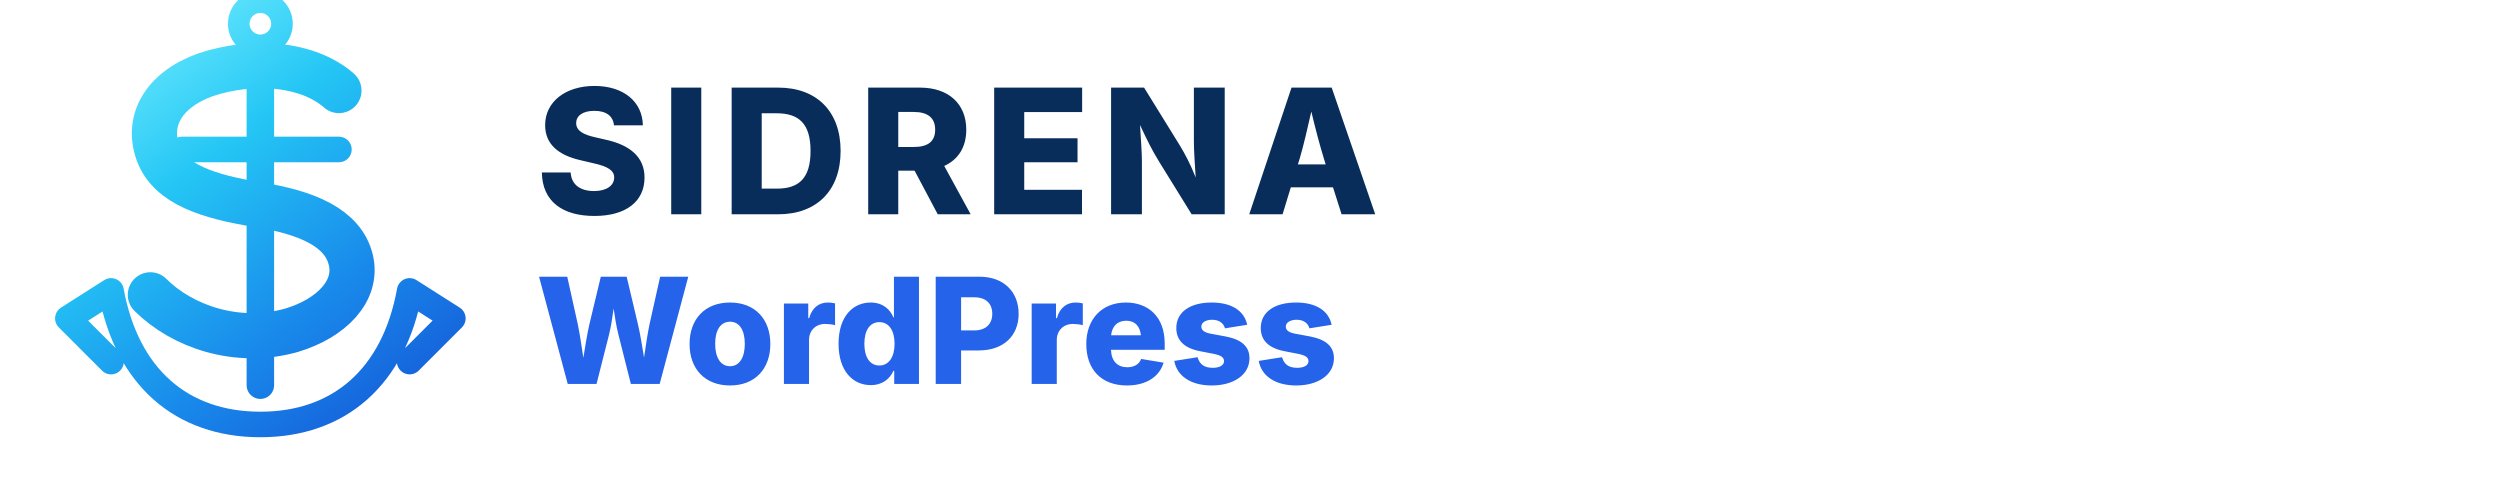
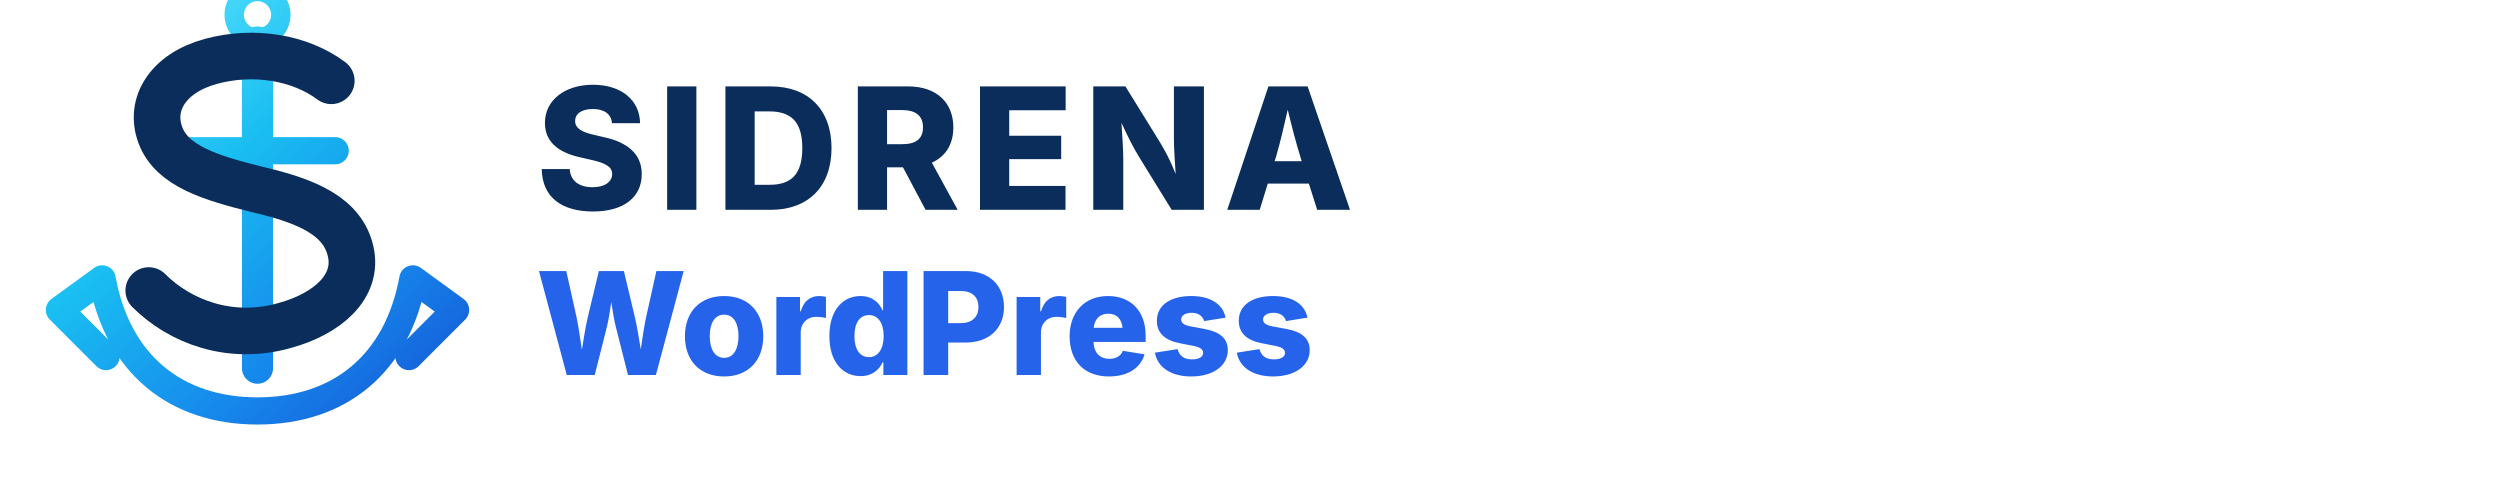
<svg xmlns="http://www.w3.org/2000/svg" width="560" height="112" viewBox="0 0 560 112" role="img" aria-labelledby="t d">
-   <g transform="translate(2 -7) scale(.88)">
+   <g transform="translate(2 -8) scale(.87)">
    <defs>
-       <linearGradient id="sidMark" x1="24" y1="12" x2="104" y2="118" gradientUnits="userSpaceOnUse">
-         <stop stop-color="#76F0FF" />
-         <stop offset=".34" stop-color="#24C6F5" />
-         <stop offset=".7" stop-color="#1887EA" />
+       <linearGradient id="ap2" x1="18" y1="16" x2="108" y2="118" gradientUnits="userSpaceOnUse">
+         <stop stop-color="#5EE7FF" />
+         <stop offset=".38" stop-color="#19BDF1" />
+         <stop offset=".72" stop-color="#1688EC" />
        <stop offset="1" stop-color="#1557D6" />
      </linearGradient>
    </defs>
-     <g fill="none" stroke="url(#sidMark)" stroke-linecap="round" stroke-linejoin="round">
-       <circle cx="64" cy="14" r="5.5" stroke-width="5.5" />
-       <path d="M64 21V106" stroke-width="7" />
-       <path d="M84 31C76 24 62 23 50 27C39 31 35 39 38 47C41 55 51 58 63 60C76 62 85 66 87 74C89 82 82 89 72 92C58 96 44 91 36 83" stroke-width="11.5" />
-       <path d="M44 46H84" stroke-width="6.5" />
-       <path d="M26 82C30 104 44 116 64 116C84 116 98 104 102 82M26 82L15 89L26 100M102 82L113 89L102 100" stroke-width="6.5" />
+     <g fill="none" stroke="url(#ap2)" stroke-linecap="round" stroke-linejoin="round">
+       <circle cx="64" cy="13" r="6" stroke-width="5" />
+       <path d="M64 20V104" stroke-width="8" />
+       <path d="M44 48H84" stroke-width="7" />
+       <path d="M24 81C28 103 43 115 64 115C85 115 100 103 104 81M24 81L13 89L25 101M104 81L115 89L103 101" stroke-width="7" />
    </g>
+     <path d="M83 30C75 24 63 22 52 25C41 28 36 36 39 44C42 52 52 55 64 58C77 61 86 65 88 74C90 83 82 90 71 93C57 97 44 92 36 84" fill="none" stroke="#0B2D5B" stroke-width="12" stroke-linecap="round" stroke-linejoin="round" />
  </g>
-   <text x="120" y="48" fill="#082D5B" font-family="Inter,Segoe UI,Arial,sans-serif" font-size="39" font-weight="800" letter-spacing="2.4">SIDRENA</text>
-   <text x="120" y="86" fill="#2563EB" font-family="Inter,Segoe UI,Arial,sans-serif" font-size="33" font-weight="800">WordPress</text>
+   <text x="120" y="47" fill="#0B2D5B" font-family="Inter,Segoe UI,Arial,sans-serif" font-size="38" font-weight="800" letter-spacing="2.2">SIDRENA</text>
+   <text x="120" y="84" fill="#2563EB" font-family="Inter,Segoe UI,Arial,sans-serif" font-size="32" font-weight="800">WordPress</text>
</svg>
